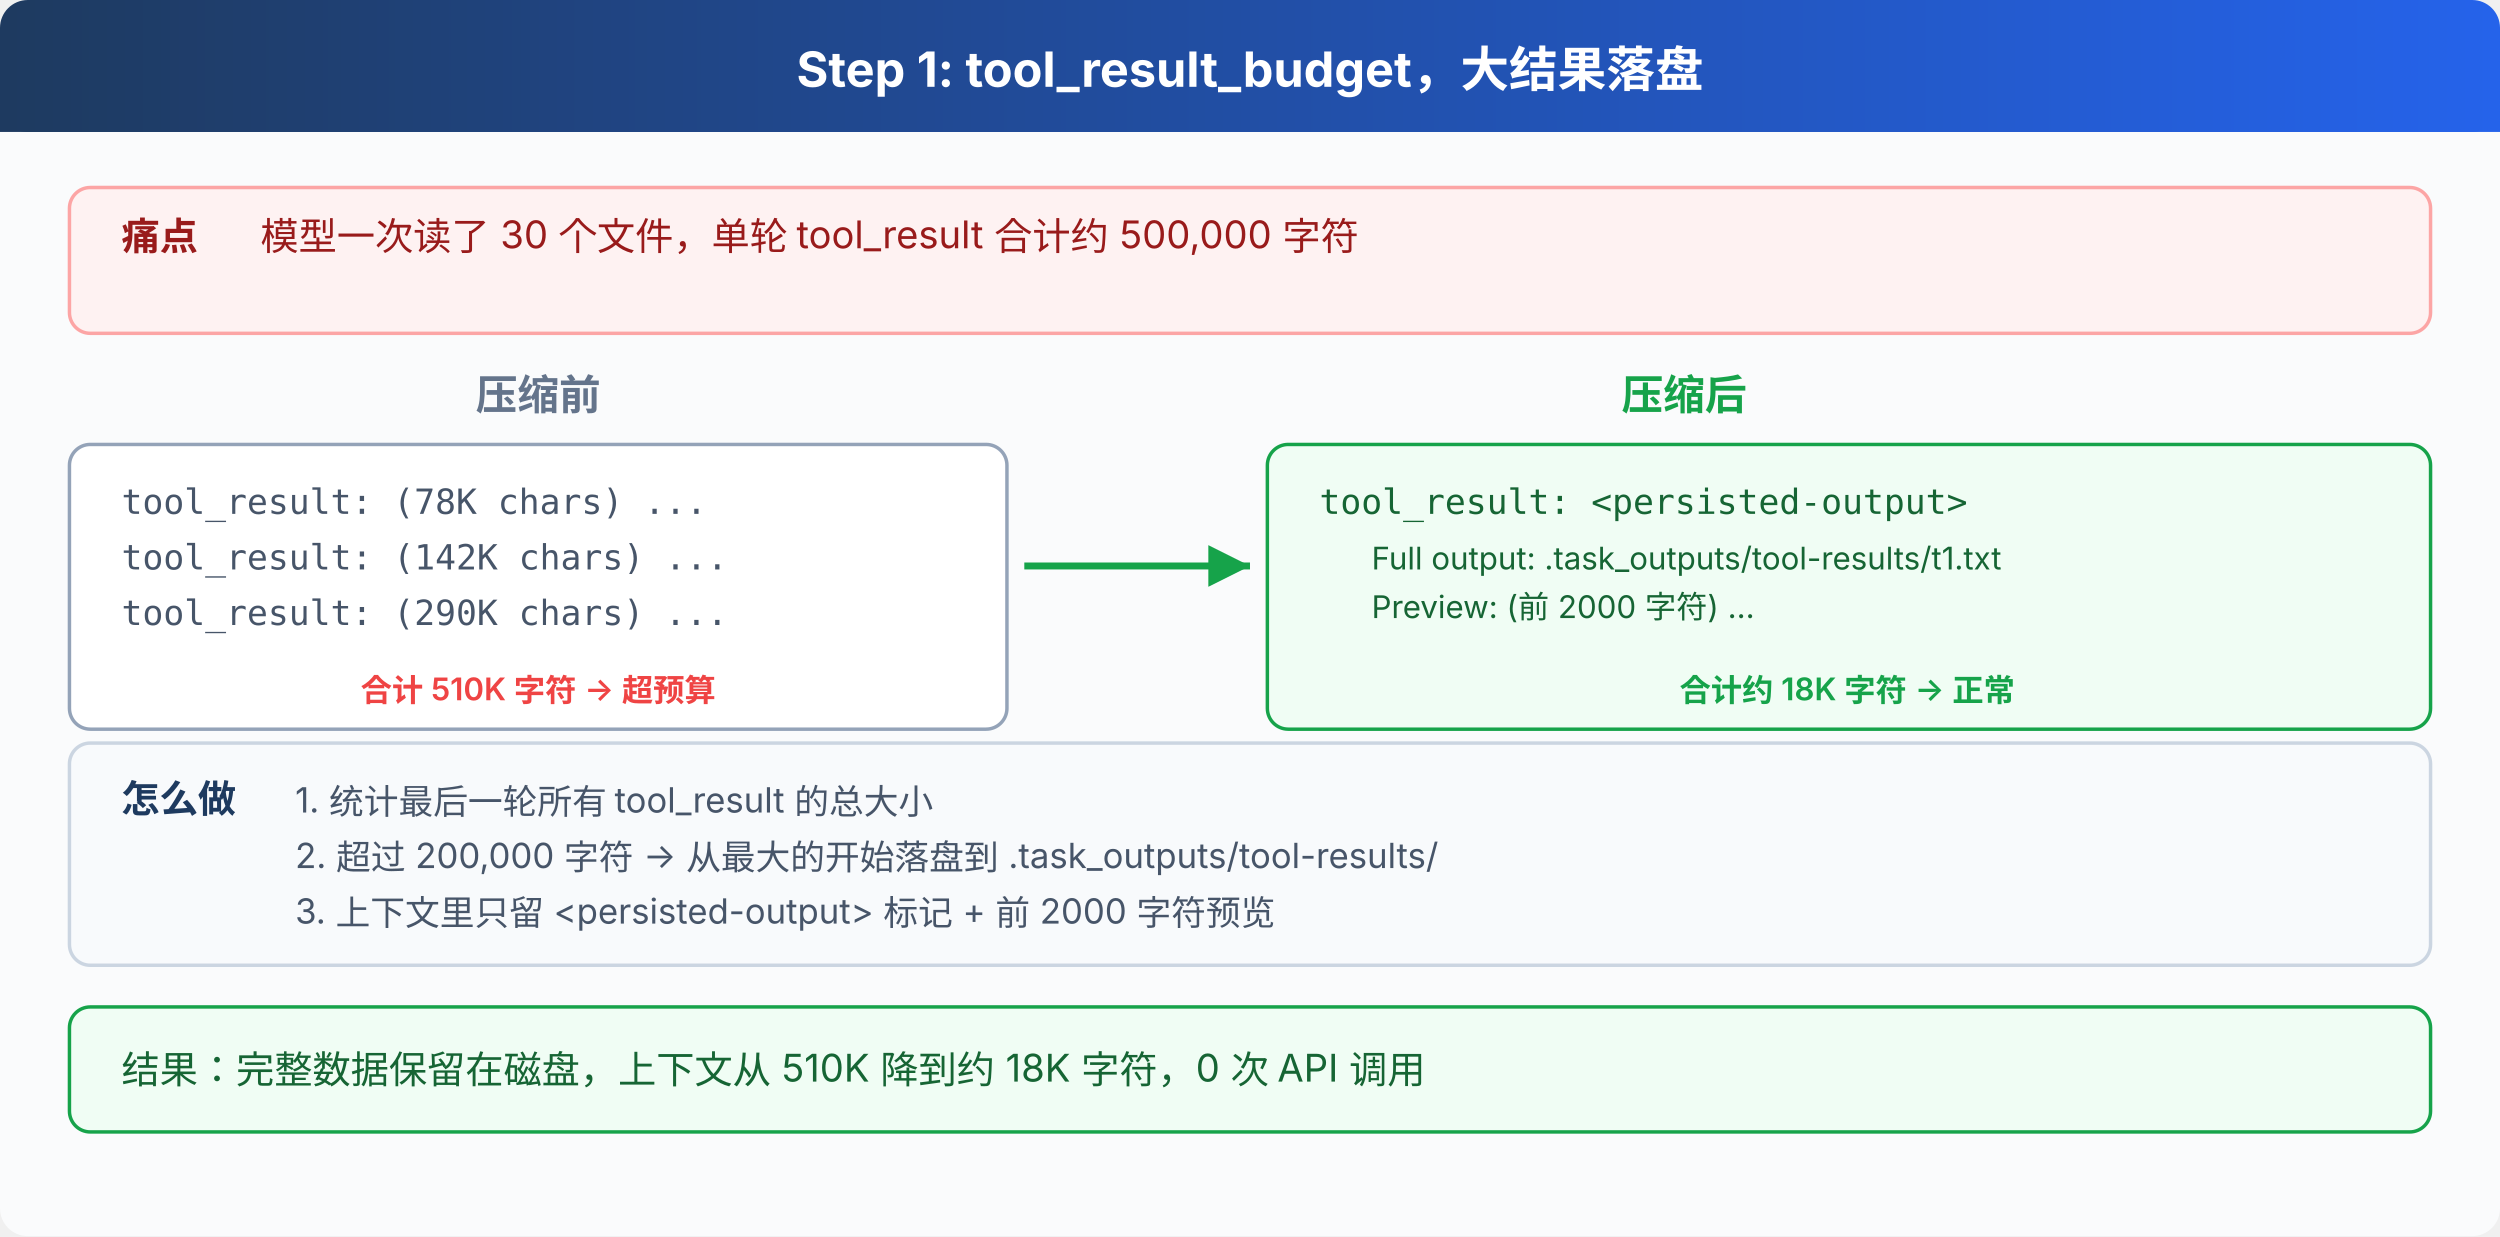
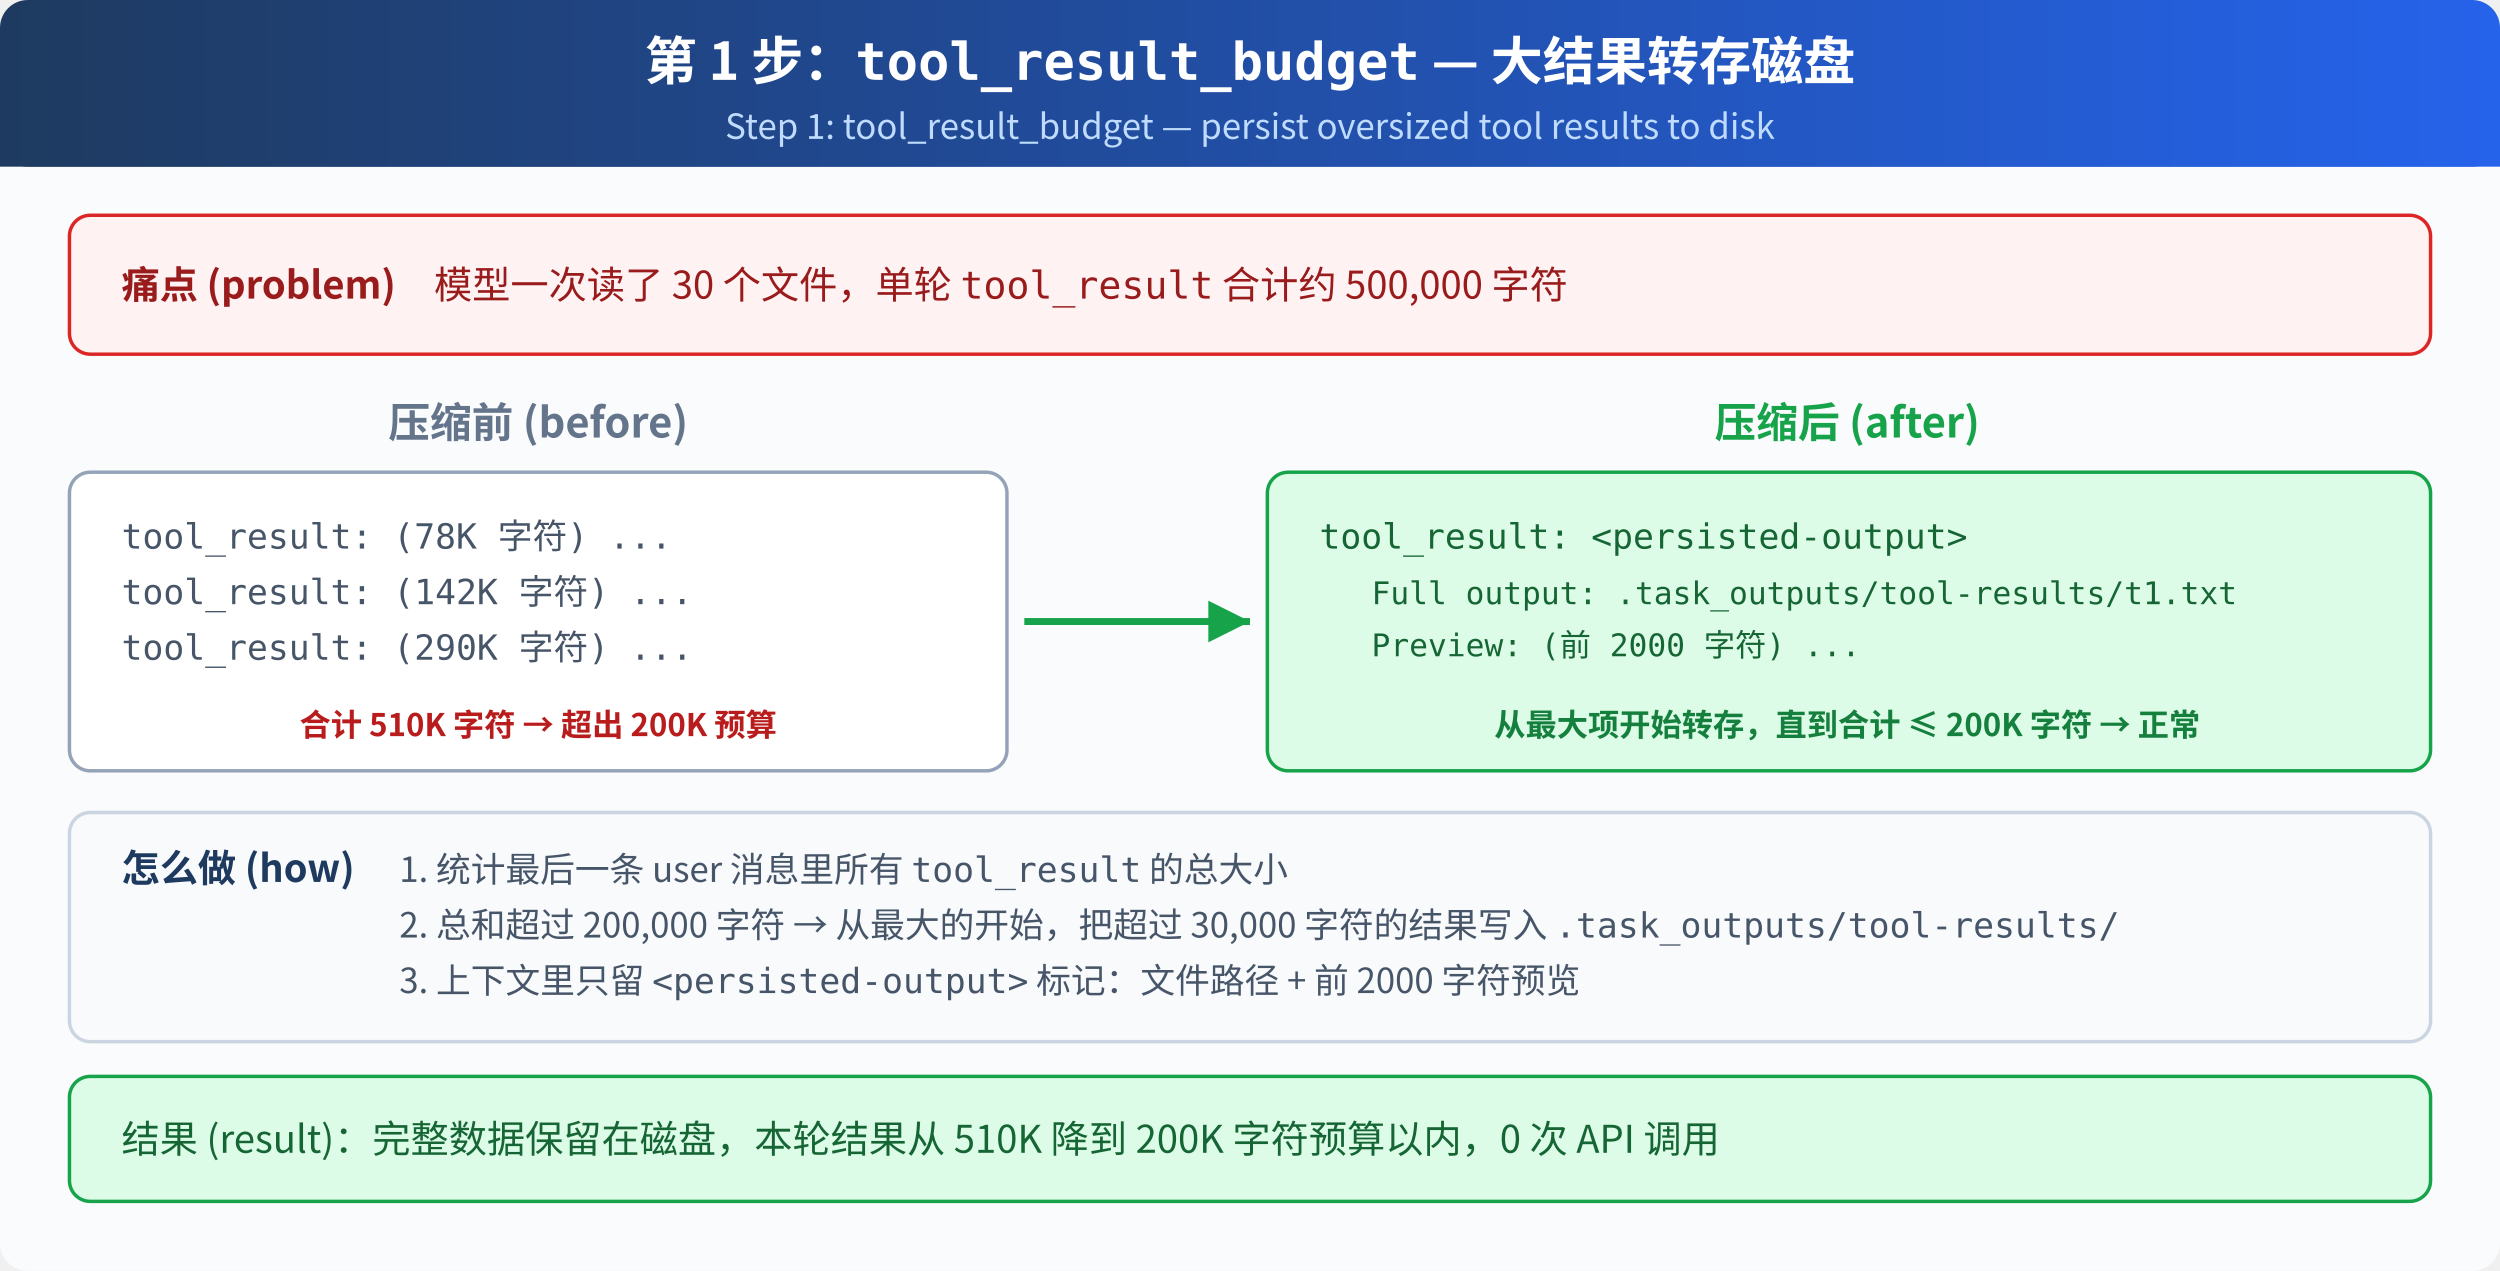
- <svg xmlns="http://www.w3.org/2000/svg" viewBox="0 0 720 356" font-family="system-ui, -apple-system, sans-serif">
+ <svg xmlns="http://www.w3.org/2000/svg" viewBox="0 0 720 366" font-family="'PingFang SC', 'Noto Sans CJK SC', 'Microsoft YaHei', system-ui, -apple-system, sans-serif">
  <defs>
+     <marker id="arrow-green" viewBox="0 0 10 10" refX="10" refY="5" markerWidth="6" markerHeight="6" orient="auto-start-reverse">
+       <path d="M 0 0 L 10 5 L 0 10 z" fill="#16a34a" />
+     </marker>
    <linearGradient id="header" x1="0" y1="0" x2="1" y2="0">
      <stop offset="0%" stop-color="#1e3a5f" />
      <stop offset="100%" stop-color="#2563eb" />
    </linearGradient>
-     <marker id="arrow" viewBox="0 0 10 10" refX="10" refY="5" markerWidth="6" markerHeight="6" orient="auto-start-reverse">
-       <path d="M 0 0 L 10 5 L 0 10 z" fill="#16a34a" />
-     </marker>
  </defs>
-   <rect width="720" height="356" fill="#fafbfc" rx="8" />
-   <rect x="0" y="0" width="720" height="38" fill="url(#header)" rx="8" />
-   <rect x="0" y="30" width="720" height="8" fill="url(#header)" />
-   <text x="360" y="25" fill="#fff" font-size="14" font-weight="700" text-anchor="middle">Step 1: tool_result_budget，大结果落盘</text>
-   <rect x="20" y="54" width="680" height="42" rx="6" fill="#fef2f2" stroke="#fca5a5" stroke-width="1" />
-   <text x="35" y="72" fill="#991b1b" font-size="11" font-weight="600">痛点</text>
-   <text x="75" y="72" fill="#991b1b" font-size="11">模型一次读了 30 个文件，单轮 tool_result 合计约 500,000 字符</text>
-   <text x="155" y="118" fill="#64748b" font-size="12" font-weight="600" text-anchor="middle">压缩前</text>
-   <rect x="20" y="128" width="270" height="82" rx="6" fill="#fff" stroke="#94a3b8" stroke-width="1" />
-   <text x="35" y="148" fill="#475569" font-size="10" font-family="monospace">tool_result: (78K chars)  ...</text>
-   <text x="35" y="164" fill="#475569" font-size="10" font-family="monospace">tool_result: (142K chars) ...</text>
-   <text x="35" y="180" fill="#475569" font-size="10" font-family="monospace">tool_result: (290K chars) ...</text>
-   <text x="155" y="202" fill="#ef4444" font-size="9" font-weight="600" text-anchor="middle">合计 510K 字符 → 超预算</text>
-   <line x1="295" y1="163" x2="360" y2="163" stroke="#16a34a" stroke-width="2" marker-end="url(#arrow)" />
-   <text x="485" y="118" fill="#16a34a" font-size="12" font-weight="600" text-anchor="middle">压缩后</text>
-   <rect x="365" y="128" width="335" height="82" rx="6" fill="#f0fdf4" stroke="#16a34a" stroke-width="1" />
-   <text x="380" y="148" fill="#166534" font-size="10" font-family="monospace">tool_result: &lt;persisted-output&gt;</text>
-   <text x="395" y="164" fill="#166534" font-size="9">Full output: .task_outputs/tool-results/t1.txt</text>
-   <text x="395" y="178" fill="#166534" font-size="9">Preview: (前 2000 字符) ...</text>
-   <text x="532" y="202" fill="#16a34a" font-size="9" font-weight="600" text-anchor="middle">合计约 18K 字符 → 正常</text>
-   <rect x="20" y="214" width="680" height="64" rx="6" fill="#f8fafc" stroke="#cbd5e1" stroke-width="1" />
-   <text x="35" y="234" fill="#1e3a5f" font-size="11" font-weight="600">怎么做</text>
-   <text x="85" y="234" fill="#475569" font-size="10">1. 统计最后一轮所有 tool_result 的总大小</text>
-   <text x="85" y="250" fill="#475569" font-size="10">2. 超过 200,000 字符 → 从最大的开始落盘到 .task_outputs/tool-results/</text>
-   <text x="85" y="266" fill="#475569" font-size="10">3. 上下文里只留 &lt;persisted-output&gt; 标记 + 前 2000 字符预览</text>
-   <rect x="20" y="290" width="680" height="36" rx="6" fill="#f0fdf4" stroke="#16a34a" stroke-width="1" />
-   <text x="35" y="312" fill="#166534" font-size="11">结果：完整数据保留在磁盘，上下文从 510K 降到约 18K 字符，0 次 API 调用</text>
+   <rect width="720" height="366" fill="#fafbfc" rx="8" />
+   <rect x="0" y="0" width="720" height="48" fill="url(#header)" rx="8" />
+   <rect x="0" y="40" width="720" height="8" fill="url(#header)" />
+   <text x="360" y="23" fill="#ffffff" font-size="15" font-weight="700" text-anchor="middle">第 1 步：<tspan font-family="ui-monospace, 'SF Mono', Menlo, Consolas, monospace">tool_result_budget</tspan> — 大结果转存磁盘</text>
+   <text x="360" y="40" fill="#bfdbfe" font-size="10" text-anchor="middle">Step 1: tool_result_budget — persist oversized tool results to disk</text>
+   <rect x="20" y="62" width="680" height="40" rx="6" fill="#fef2f2" stroke="#dc2626" stroke-width="1" />
+   <text x="35" y="86" fill="#991b1b" font-size="11" font-weight="600">痛点 (problem)</text>
+   <text x="125" y="86" fill="#991b1b" font-size="11">模型一次读了 30 个文件，单轮 <tspan font-family="ui-monospace, 'SF Mono', Menlo, Consolas, monospace">tool_result</tspan> 合计约 500,000 字符</text>
+   <text x="155" y="126" fill="#64748b" font-size="12" font-weight="600" text-anchor="middle">压缩前 (before)</text>
+   <rect x="20" y="136" width="270" height="86" rx="6" fill="#ffffff" stroke="#94a3b8" stroke-width="1" />
+   <text x="35" y="158" fill="#475569" font-size="10" font-family="ui-monospace, 'SF Mono', Menlo, Consolas, monospace">tool_result: (78K 字符)  ...</text>
+   <text x="35" y="174" fill="#475569" font-size="10" font-family="ui-monospace, 'SF Mono', Menlo, Consolas, monospace">tool_result: (142K 字符) ...</text>
+   <text x="35" y="190" fill="#475569" font-size="10" font-family="ui-monospace, 'SF Mono', Menlo, Consolas, monospace">tool_result: (290K 字符) ...</text>
+   <text x="155" y="212" fill="#b91c1c" font-size="9" font-weight="600" text-anchor="middle">合计 510K 字符 → 超出 200K 预算</text>
+   <line x1="295" y1="179" x2="360" y2="179" stroke="#16a34a" stroke-width="2" marker-end="url(#arrow-green)" />
+   <text x="532" y="126" fill="#16a34a" font-size="12" font-weight="600" text-anchor="middle">压缩后 (after)</text>
+   <rect x="365" y="136" width="335" height="86" rx="6" fill="#dcfce7" stroke="#16a34a" stroke-width="1" />
+   <text x="380" y="158" fill="#166534" font-size="10" font-family="ui-monospace, 'SF Mono', Menlo, Consolas, monospace">tool_result: &lt;persisted-output&gt;</text>
+   <text x="395" y="174" fill="#166534" font-size="9" font-family="ui-monospace, 'SF Mono', Menlo, Consolas, monospace">Full output: .task_outputs/tool-results/t1.txt</text>
+   <text x="395" y="189" fill="#166534" font-size="9" font-family="ui-monospace, 'SF Mono', Menlo, Consolas, monospace">Preview: (前 2000 字符) ...</text>
+   <text x="532" y="212" fill="#15803d" font-size="9" font-weight="600" text-anchor="middle">从最大项开始转存，直到合计 ≤ 200K 字符 → 正常</text>
+   <rect x="20" y="234" width="680" height="66" rx="6" fill="#f8fafc" stroke="#cbd5e1" stroke-width="1" />
+   <text x="35" y="254" fill="#1e3a5f" font-size="11" font-weight="600">怎么做 (how)</text>
+   <text x="115" y="254" fill="#475569" font-size="10">1. 统计最后一条 user 消息里所有 <tspan font-family="ui-monospace, 'SF Mono', Menlo, Consolas, monospace">tool_result</tspan> 的总大小</text>
+   <text x="115" y="270" fill="#475569" font-size="10">2. 总和超过 200,000 字符 → 从最大的开始，把超过 30,000 字符的结果写入 <tspan font-family="ui-monospace, 'SF Mono', Menlo, Consolas, monospace">.task_outputs/tool-results/</tspan>
+   </text>
+   <text x="115" y="286" fill="#475569" font-size="10">3. 上下文里只留 <tspan font-family="ui-monospace, 'SF Mono', Menlo, Consolas, monospace">&lt;persisted-output&gt;</tspan> 标记：文件路径 + 前 2000 字符预览</text>
+   <rect x="20" y="310" width="680" height="36" rx="6" fill="#dcfce7" stroke="#16a34a" stroke-width="1" />
+   <text x="35" y="332" fill="#166534" font-size="11">结果 (result)：完整数据保留在磁盘，本轮结果从 510K 降到 200K 字符预算以内，0 次 API 调用</text>
</svg>
